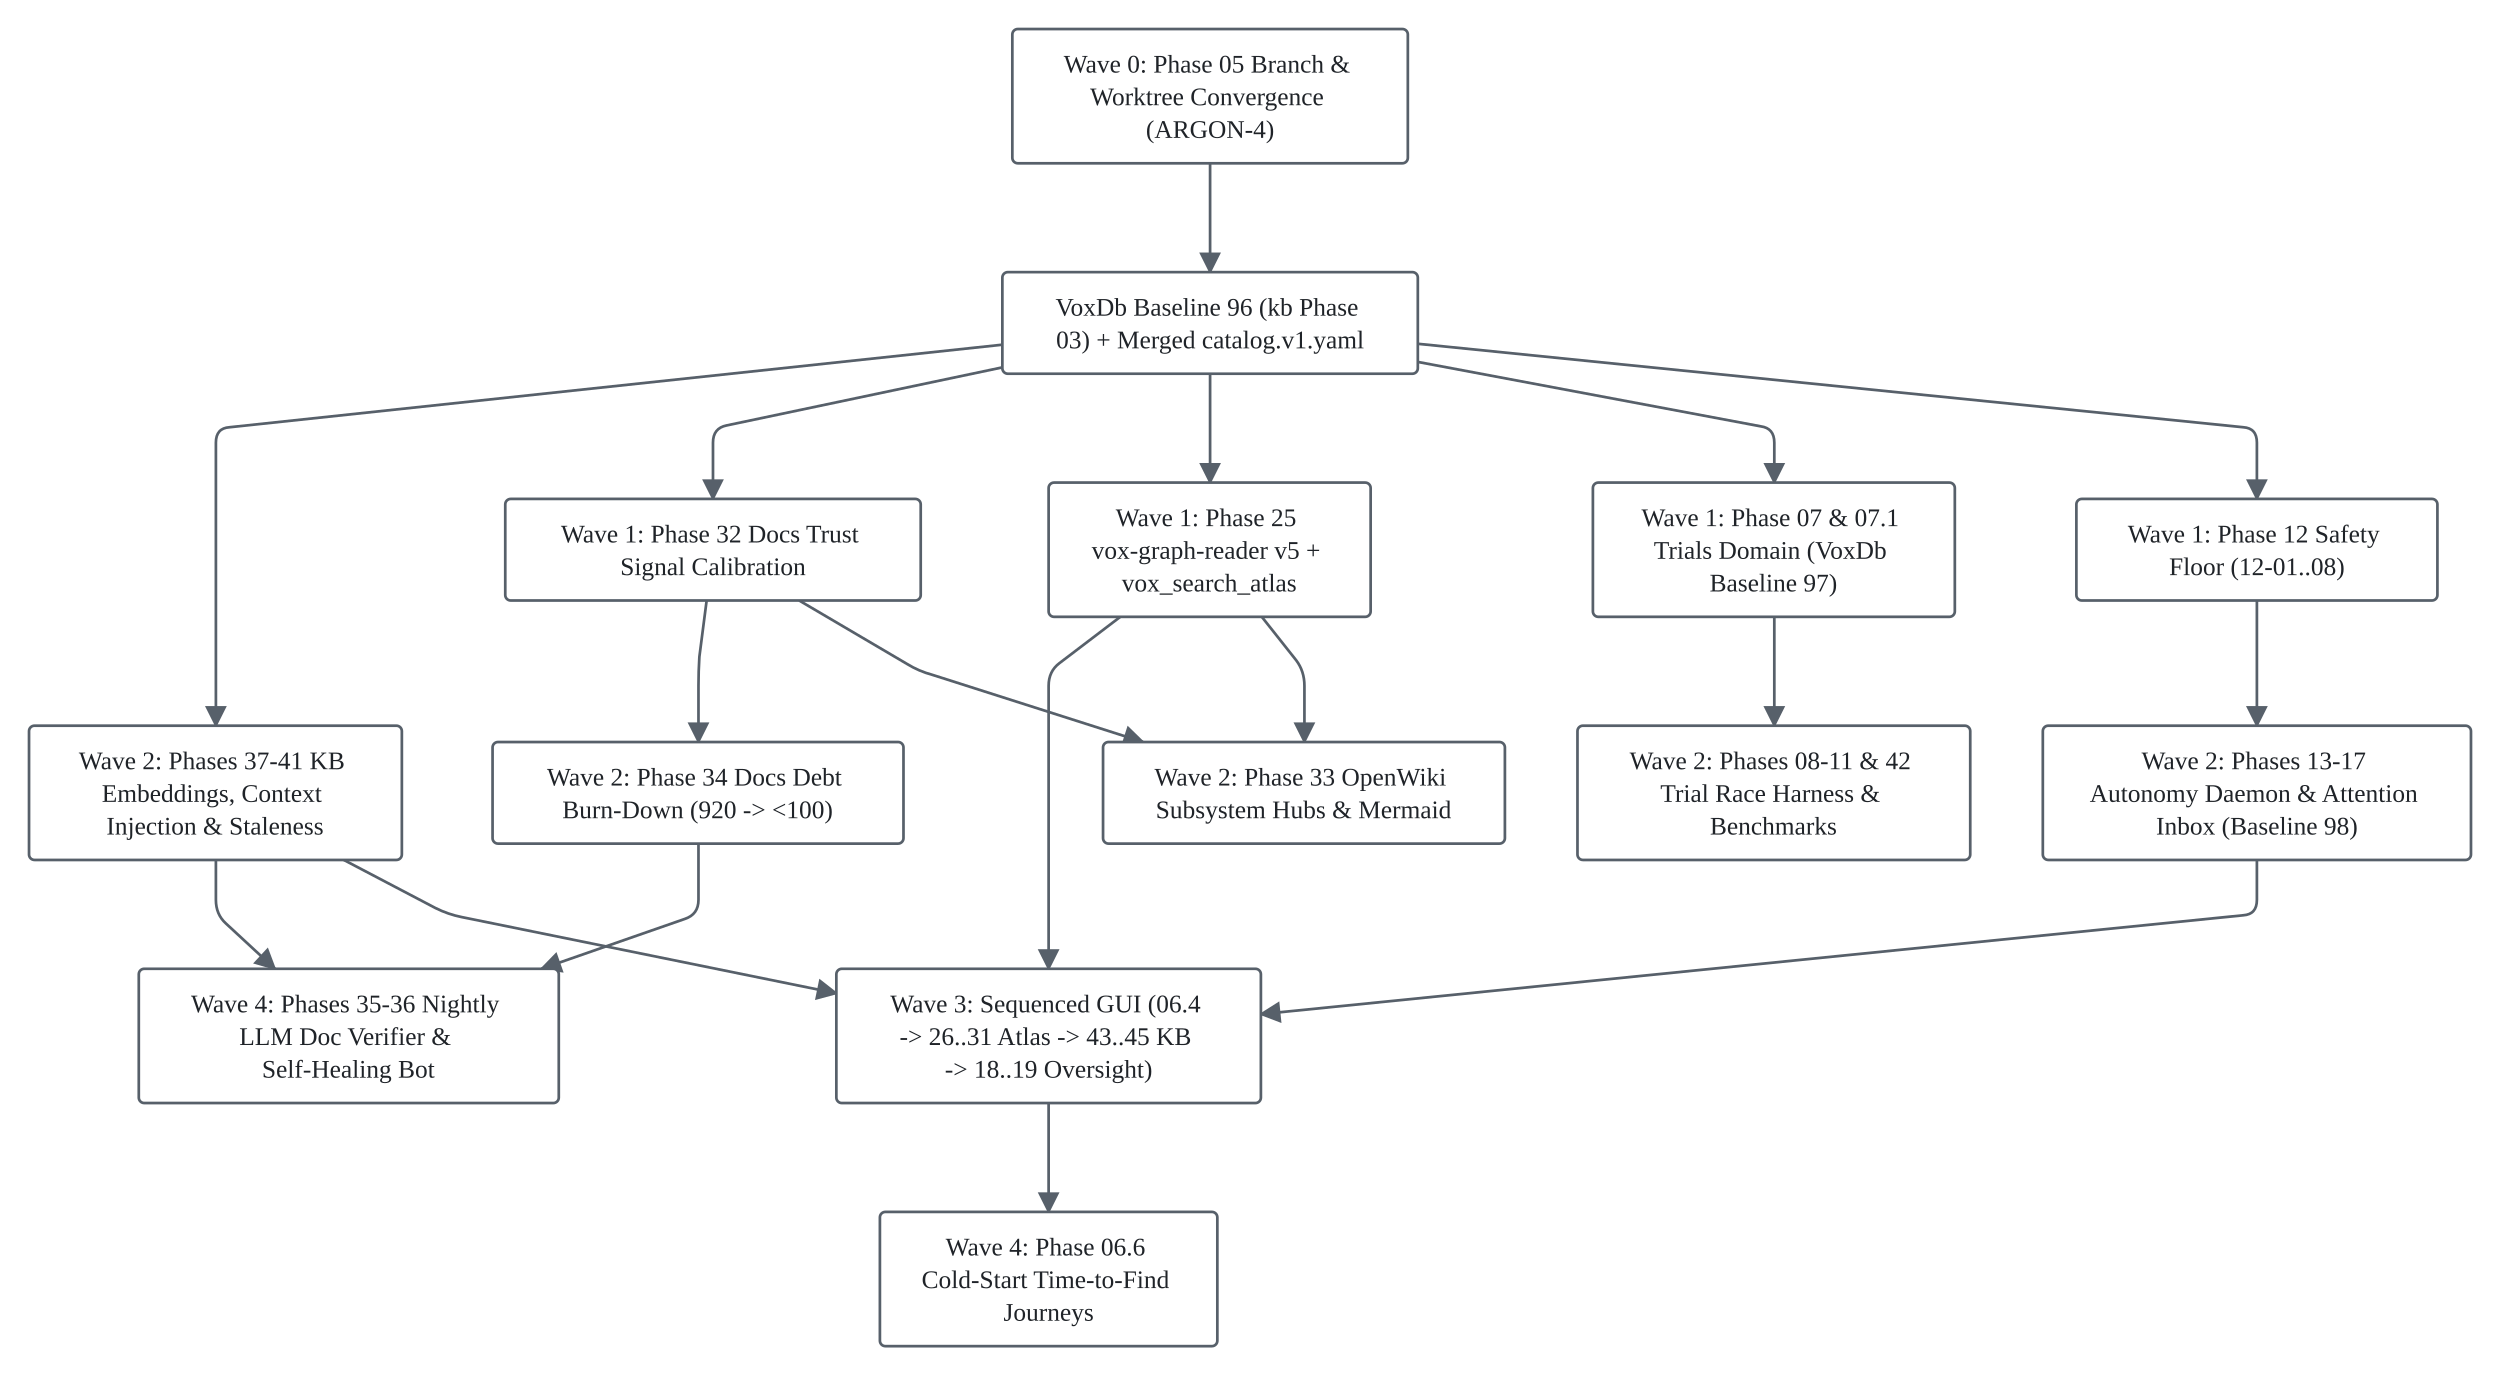
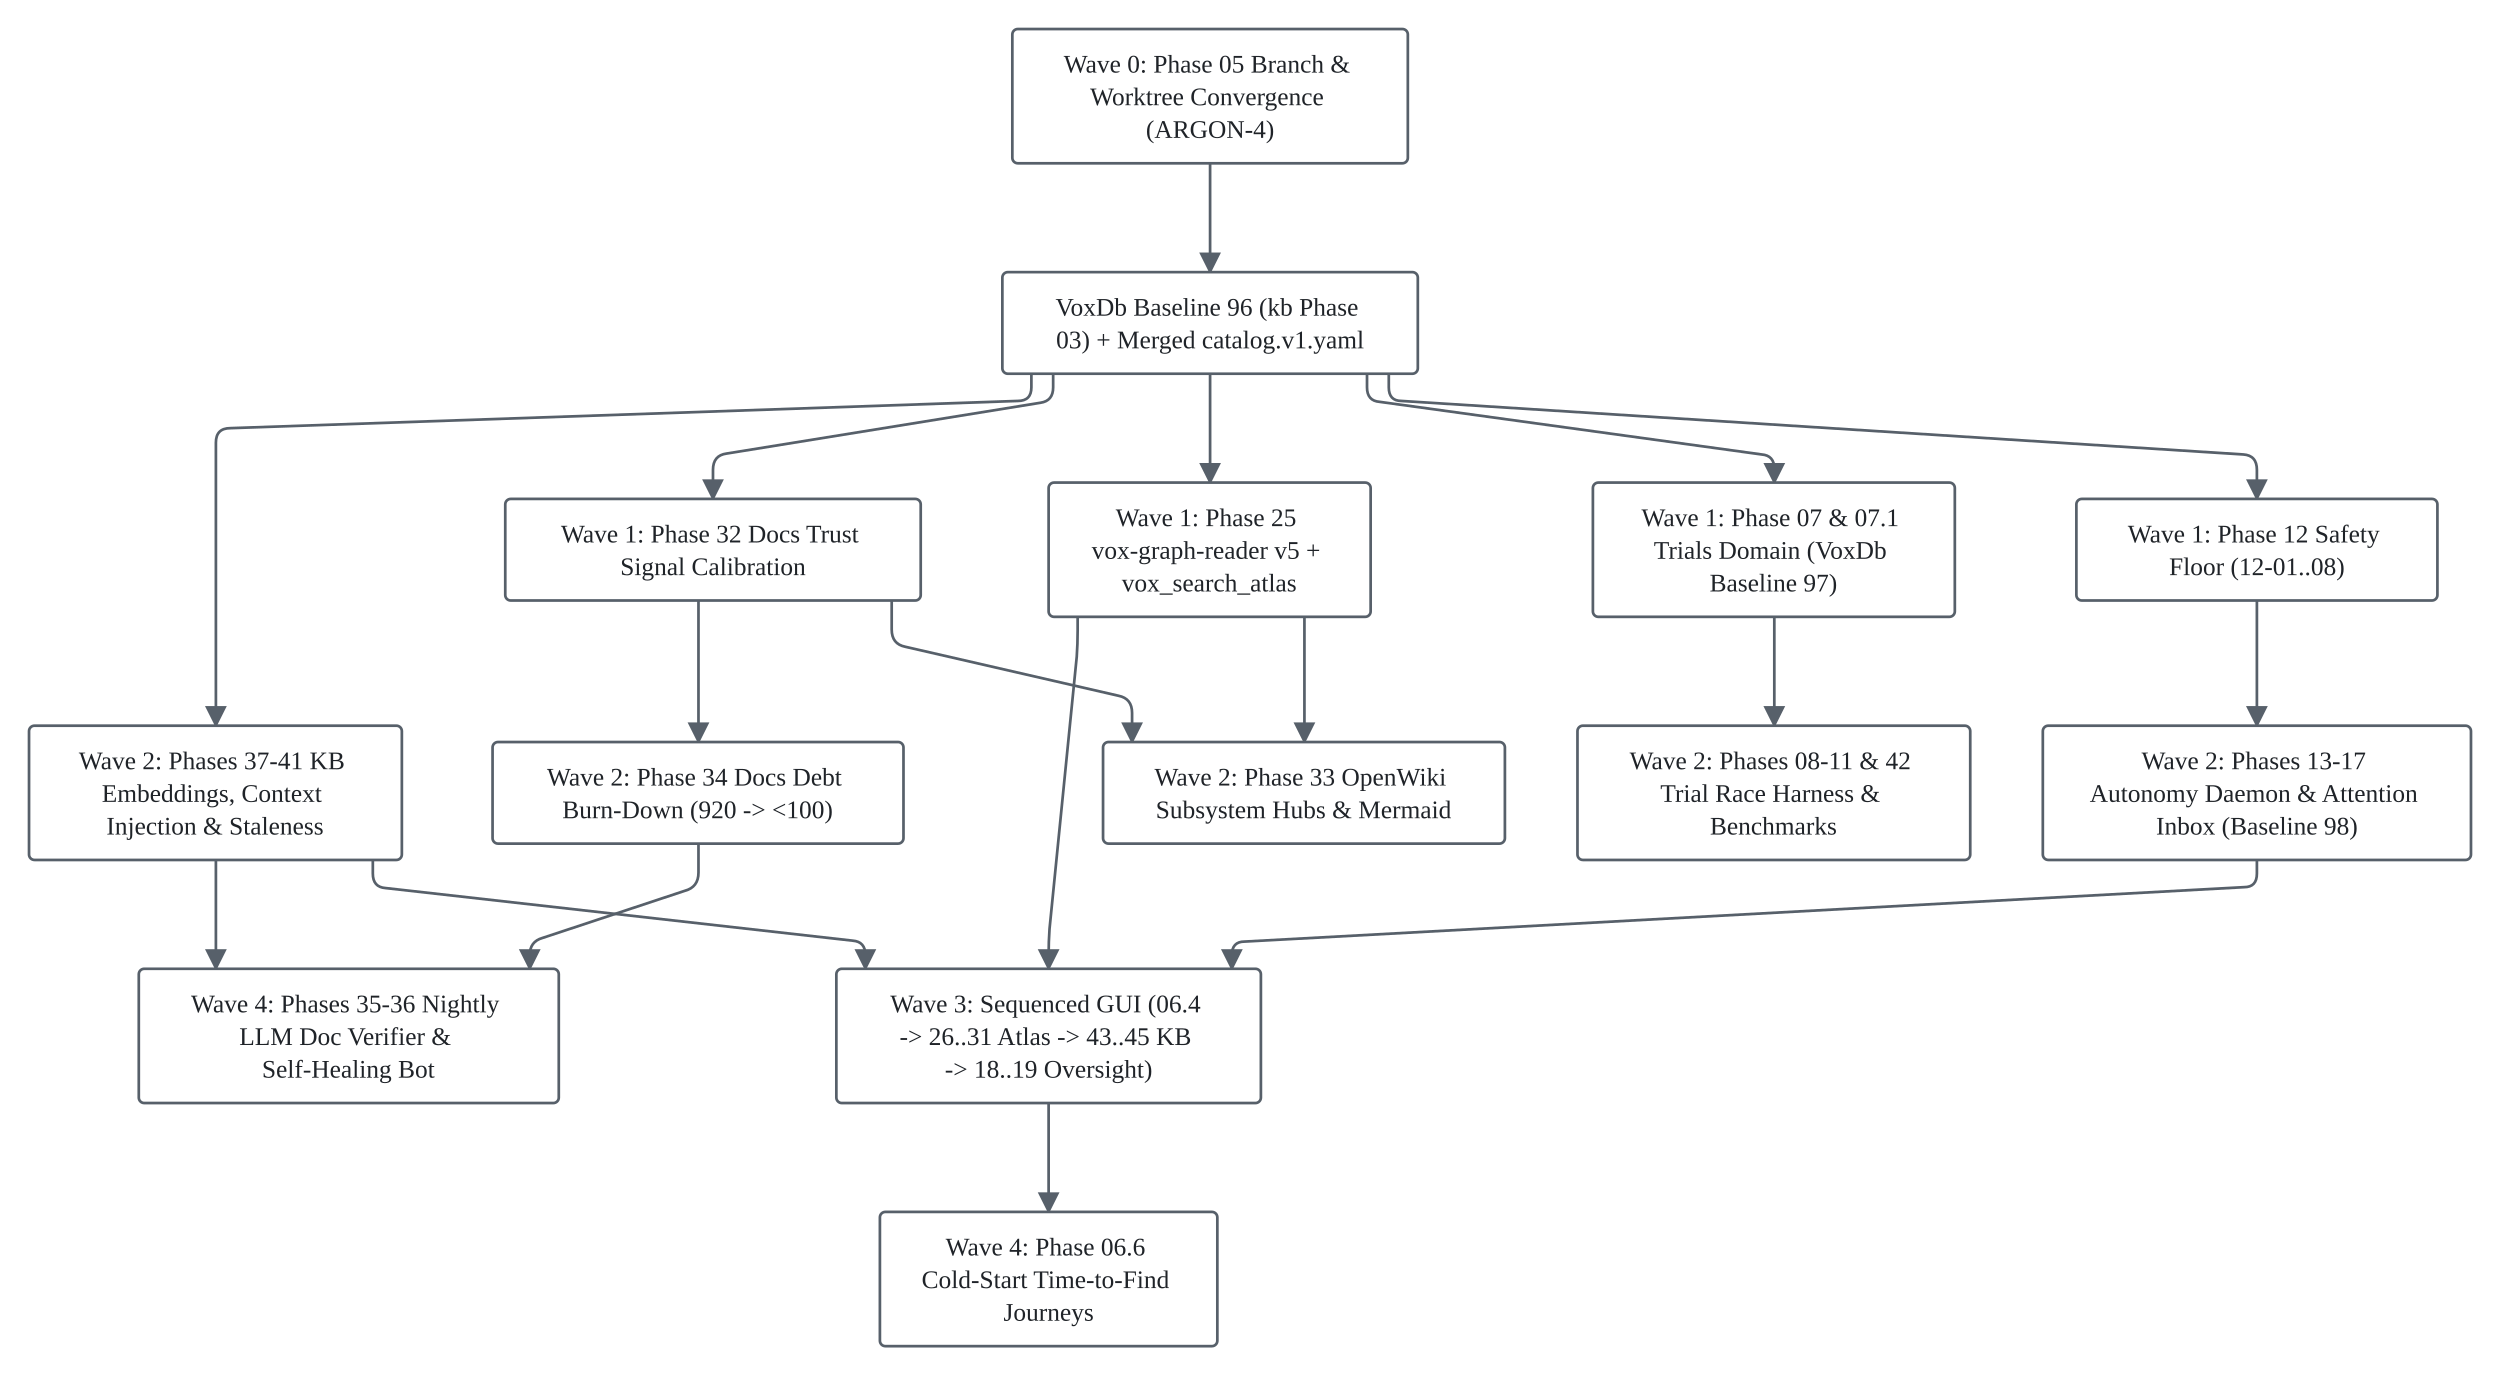
<svg xmlns="http://www.w3.org/2000/svg" viewBox="0 0 1378 758" role="img" aria-labelledby="vd-title vd-desc" class="vd-diagram" style="font-family:var(--vd-font,Arimo,Arial,Liberation Sans,Helvetica,sans-serif);font-size:14px">
  <defs>
    <marker id="vd-arrow" viewBox="0 0 10 10" refX="9" refY="5" markerWidth="8" markerHeight="8" orient="auto">
      <path d="M0 0L10 5L0 10z" style="fill:var(--vd-edge,#57606a)" />
    </marker>
  </defs>
  <g class="vd-edges" style="fill:none;stroke:var(--vd-edge,#57606a);stroke-width:1.5">
-     <path class="vd-edge" d="M667 90L667 120L667 150" marker-end="url(#vd-arrow)" />
-     <path class="vd-edge" d="M781.5 189.5L1236.5 235.5Q1244 236 1244 244L1244 275" marker-end="url(#vd-arrow)" />
-     <path class="vd-edge" d="M781.5 199.5L970.5 235Q978 236 978 244L978 266" marker-end="url(#vd-arrow)" />
-     <path class="vd-edge" d="M667 206L667 236L667 266" marker-end="url(#vd-arrow)" />
-     <path class="vd-edge" d="M552.5 202.5L400.5 234.5Q393 236 393 244L393 275" marker-end="url(#vd-arrow)" />
-     <path class="vd-edge" d="M695.5 340L714.5 364Q719 370 719 378L719 409" marker-end="url(#vd-arrow)" />
-     <path class="vd-edge" d="M440.5 331L500 366Q506.5 370 514 372L630 409" marker-end="url(#vd-arrow)" />
-     <path class="vd-edge" d="M389.5 331L385.5 362Q385 370 385 378L385 409" marker-end="url(#vd-arrow)" />
-     <path class="vd-edge" d="M1244 331L1244 370L1244 400" marker-end="url(#vd-arrow)" />
-     <path class="vd-edge" d="M978 340L978 370L978 400" marker-end="url(#vd-arrow)" />
-     <path class="vd-edge" d="M552.5 190L126.5 235.5Q119 236 119 244L119 303L119 370L119 400" marker-end="url(#vd-arrow)" />
-     <path class="vd-edge" d="M617.5 340L584 365.5Q578 370 578 378L578 437L578 504L578 534" marker-end="url(#vd-arrow)" />
-     <path class="vd-edge" d="M1244 474L1244 496Q1244 504 1236.5 504.5L695 559" marker-end="url(#vd-arrow)" />
-     <path class="vd-edge" d="M189.5 474L240 500.5Q247 504 254.5 505.5L461 547.5" marker-end="url(#vd-arrow)" />
-     <path class="vd-edge" d="M385 465L385 496Q385 504 377.5 506.5L298.5 534" marker-end="url(#vd-arrow)" />
-     <path class="vd-edge" d="M119 474L119 496Q119 504 124.5 509L151.5 534" marker-end="url(#vd-arrow)" />
-     <path class="vd-edge" d="M578 608L578 638L578 668" marker-end="url(#vd-arrow)" />
+     <path class="vd-edge" d="M667 90L667 150" marker-end="url(#vd-arrow)" />
+     <path class="vd-edge" d="M765.5 206L765.5 213.5Q765.5 221 772.5 221L1236.5 250.5Q1244 251 1244 259L1244 275" marker-end="url(#vd-arrow)" />
+     <path class="vd-edge" d="M753.5 206L753.5 213.5Q753.5 221 760.5 221.5L971 250.5Q978 251 978 258.5L978 266" marker-end="url(#vd-arrow)" />
+     <path class="vd-edge" d="M667 206L667 266" marker-end="url(#vd-arrow)" />
+     <path class="vd-edge" d="M580.5 206L580.5 213.5Q580.5 221 573.5 222L400.5 250Q393 251 393 259L393 275" marker-end="url(#vd-arrow)" />
+     <path class="vd-edge" d="M719 340L719 409" marker-end="url(#vd-arrow)" />
+     <path class="vd-edge" d="M491.5 331L491.5 347Q491.5 355 499 356.5L616.5 383.5Q624 385 624 393L624 409" marker-end="url(#vd-arrow)" />
+     <path class="vd-edge" d="M385 331L385 409" marker-end="url(#vd-arrow)" />
+     <path class="vd-edge" d="M1244 331L1244 400" marker-end="url(#vd-arrow)" />
+     <path class="vd-edge" d="M978 340L978 400" marker-end="url(#vd-arrow)" />
+     <path class="vd-edge" d="M568.5 206L568.5 213.5Q568.5 221 561 221L127 236Q119 236 119 244L119 400" marker-end="url(#vd-arrow)" />
+     <path class="vd-edge" d="M594 340L594 347.5Q594 355 593.5 362L578.5 512Q578 519 578 526.5L578 534" marker-end="url(#vd-arrow)" />
+     <path class="vd-edge" d="M1244 474L1244 481.5Q1244 489 1237 489L686 519Q679 519 679 526.5L679 534" marker-end="url(#vd-arrow)" />
+     <path class="vd-edge" d="M205.5 474L205.5 481.5Q205.5 489 212.5 489.5L470 518.5Q477 519 477 526.5L477 534" marker-end="url(#vd-arrow)" />
+     <path class="vd-edge" d="M385 465L385 481Q385 489 377.5 491L299 517Q292 519 292 526.5L292 534" marker-end="url(#vd-arrow)" />
+     <path class="vd-edge" d="M119 474L119 534" marker-end="url(#vd-arrow)" />
+     <path class="vd-edge" d="M578 608L578 668" marker-end="url(#vd-arrow)" />
  </g>
  <g class="vd-nodes">
    <g class="vd-node">
      <rect class="vd-node-shape" x="558" y="16" width="218" height="74" rx="3" style="fill:var(--vd-node-fill,#fff);stroke:var(--vd-node-stroke,#57606a);stroke-width:1.5" />
      <text class="vd-label" x="667" y="40" text-anchor="middle" style="fill:var(--vd-text,#1f2328);stroke:none">
        <tspan x="667" dy="0">Wave 0: Phase 05 Branch &amp;</tspan>
        <tspan x="667" dy="18">Worktree Convergence</tspan>
        <tspan x="667" dy="18">(ARGON-4)</tspan>
      </text>
    </g>
    <g class="vd-node">
      <rect class="vd-node-shape" x="552.5" y="150" width="229" height="56" rx="3" style="fill:var(--vd-node-fill,#fff);stroke:var(--vd-node-stroke,#57606a);stroke-width:1.5" />
      <text class="vd-label" x="667" y="174" text-anchor="middle" style="fill:var(--vd-text,#1f2328);stroke:none">
        <tspan x="667" dy="0">VoxDb Baseline 96 (kb Phase</tspan>
        <tspan x="667" dy="18">03) + Merged catalog.v1.yaml</tspan>
      </text>
    </g>
    <g class="vd-node">
      <rect class="vd-node-shape" x="1144.5" y="275" width="199" height="56" rx="3" style="fill:var(--vd-node-fill,#fff);stroke:var(--vd-node-stroke,#57606a);stroke-width:1.5" />
      <text class="vd-label" x="1244" y="299" text-anchor="middle" style="fill:var(--vd-text,#1f2328);stroke:none">
        <tspan x="1244" dy="0">Wave 1: Phase 12 Safety</tspan>
        <tspan x="1244" dy="18">Floor (12-01..08)</tspan>
      </text>
    </g>
    <g class="vd-node">
      <rect class="vd-node-shape" x="878" y="266" width="199.5" height="74" rx="3" style="fill:var(--vd-node-fill,#fff);stroke:var(--vd-node-stroke,#57606a);stroke-width:1.5" />
      <text class="vd-label" x="977.5" y="290" text-anchor="middle" style="fill:var(--vd-text,#1f2328);stroke:none">
        <tspan x="977.5" dy="0">Wave 1: Phase 07 &amp; 07.1</tspan>
        <tspan x="977.5" dy="18">Trials Domain (VoxDb</tspan>
        <tspan x="977.5" dy="18">Baseline 97)</tspan>
      </text>
    </g>
    <g class="vd-node">
      <rect class="vd-node-shape" x="578" y="266" width="177.5" height="74" rx="3" style="fill:var(--vd-node-fill,#fff);stroke:var(--vd-node-stroke,#57606a);stroke-width:1.5" />
      <text class="vd-label" x="666.5" y="290" text-anchor="middle" style="fill:var(--vd-text,#1f2328);stroke:none">
        <tspan x="666.5" dy="0">Wave 1: Phase 25</tspan>
        <tspan x="666.5" dy="18">vox-graph-reader v5 +</tspan>
        <tspan x="666.5" dy="18">vox_search_atlas</tspan>
      </text>
    </g>
    <g class="vd-node">
      <rect class="vd-node-shape" x="278.5" y="275" width="229" height="56" rx="3" style="fill:var(--vd-node-fill,#fff);stroke:var(--vd-node-stroke,#57606a);stroke-width:1.5" />
      <text class="vd-label" x="393" y="299" text-anchor="middle" style="fill:var(--vd-text,#1f2328);stroke:none">
        <tspan x="393" dy="0">Wave 1: Phase 32 Docs Trust</tspan>
        <tspan x="393" dy="18">Signal Calibration</tspan>
      </text>
    </g>
    <g class="vd-node">
      <rect class="vd-node-shape" x="608" y="409" width="221.5" height="56" rx="3" style="fill:var(--vd-node-fill,#fff);stroke:var(--vd-node-stroke,#57606a);stroke-width:1.5" />
      <text class="vd-label" x="718.5" y="433" text-anchor="middle" style="fill:var(--vd-text,#1f2328);stroke:none">
        <tspan x="718.5" dy="0">Wave 2: Phase 33 OpenWiki</tspan>
        <tspan x="718.5" dy="18">Subsystem Hubs &amp; Mermaid</tspan>
      </text>
    </g>
    <g class="vd-node">
      <rect class="vd-node-shape" x="271.5" y="409" width="226.5" height="56" rx="3" style="fill:var(--vd-node-fill,#fff);stroke:var(--vd-node-stroke,#57606a);stroke-width:1.5" />
      <text class="vd-label" x="384.5" y="433" text-anchor="middle" style="fill:var(--vd-text,#1f2328);stroke:none">
        <tspan x="384.5" dy="0">Wave 2: Phase 34 Docs Debt</tspan>
        <tspan x="384.5" dy="18">Burn-Down (920 -&gt; &lt;100)</tspan>
      </text>
    </g>
    <g class="vd-node">
      <rect class="vd-node-shape" x="1126" y="400" width="236" height="74" rx="3" style="fill:var(--vd-node-fill,#fff);stroke:var(--vd-node-stroke,#57606a);stroke-width:1.5" />
      <text class="vd-label" x="1244" y="424" text-anchor="middle" style="fill:var(--vd-text,#1f2328);stroke:none">
        <tspan x="1244" dy="0">Wave 2: Phases 13-17</tspan>
        <tspan x="1244" dy="18">Autonomy Daemon &amp; Attention</tspan>
        <tspan x="1244" dy="18">Inbox (Baseline 98)</tspan>
      </text>
    </g>
    <g class="vd-node">
      <rect class="vd-node-shape" x="869.5" y="400" width="216.5" height="74" rx="3" style="fill:var(--vd-node-fill,#fff);stroke:var(--vd-node-stroke,#57606a);stroke-width:1.5" />
      <text class="vd-label" x="977.5" y="424" text-anchor="middle" style="fill:var(--vd-text,#1f2328);stroke:none">
        <tspan x="977.5" dy="0">Wave 2: Phases 08-11 &amp; 42</tspan>
        <tspan x="977.5" dy="18">Trial Race Harness &amp;</tspan>
        <tspan x="977.5" dy="18">Benchmarks</tspan>
      </text>
    </g>
    <g class="vd-node">
      <rect class="vd-node-shape" x="16" y="400" width="205.5" height="74" rx="3" style="fill:var(--vd-node-fill,#fff);stroke:var(--vd-node-stroke,#57606a);stroke-width:1.5" />
      <text class="vd-label" x="118.5" y="424" text-anchor="middle" style="fill:var(--vd-text,#1f2328);stroke:none">
        <tspan x="118.5" dy="0">Wave 2: Phases 37-41 KB</tspan>
        <tspan x="118.5" dy="18">Embeddings, Context</tspan>
        <tspan x="118.5" dy="18">Injection &amp; Staleness</tspan>
      </text>
    </g>
    <g class="vd-node">
      <rect class="vd-node-shape" x="461" y="534" width="234" height="74" rx="3" style="fill:var(--vd-node-fill,#fff);stroke:var(--vd-node-stroke,#57606a);stroke-width:1.5" />
      <text class="vd-label" x="578" y="558" text-anchor="middle" style="fill:var(--vd-text,#1f2328);stroke:none">
        <tspan x="578" dy="0">Wave 3: Sequenced GUI (06.4</tspan>
        <tspan x="578" dy="18">-&gt; 26..31 Atlas -&gt; 43..45 KB</tspan>
        <tspan x="578" dy="18">-&gt; 18..19 Oversight)</tspan>
      </text>
    </g>
    <g class="vd-node">
      <rect class="vd-node-shape" x="76.5" y="534" width="231.5" height="74" rx="3" style="fill:var(--vd-node-fill,#fff);stroke:var(--vd-node-stroke,#57606a);stroke-width:1.5" />
      <text class="vd-label" x="192" y="558" text-anchor="middle" style="fill:var(--vd-text,#1f2328);stroke:none">
        <tspan x="192" dy="0">Wave 4: Phases 35-36 Nightly</tspan>
        <tspan x="192" dy="18">LLM Doc Verifier &amp;</tspan>
        <tspan x="192" dy="18">Self-Healing Bot</tspan>
      </text>
    </g>
    <g class="vd-node">
      <rect class="vd-node-shape" x="485" y="668" width="186" height="74" rx="3" style="fill:var(--vd-node-fill,#fff);stroke:var(--vd-node-stroke,#57606a);stroke-width:1.5" />
      <text class="vd-label" x="578" y="692" text-anchor="middle" style="fill:var(--vd-text,#1f2328);stroke:none">
        <tspan x="578" dy="0">Wave 4: Phase 06.6</tspan>
        <tspan x="578" dy="18">Cold-Start Time-to-Find</tspan>
        <tspan x="578" dy="18">Journeys</tspan>
      </text>
    </g>
  </g>
</svg>
